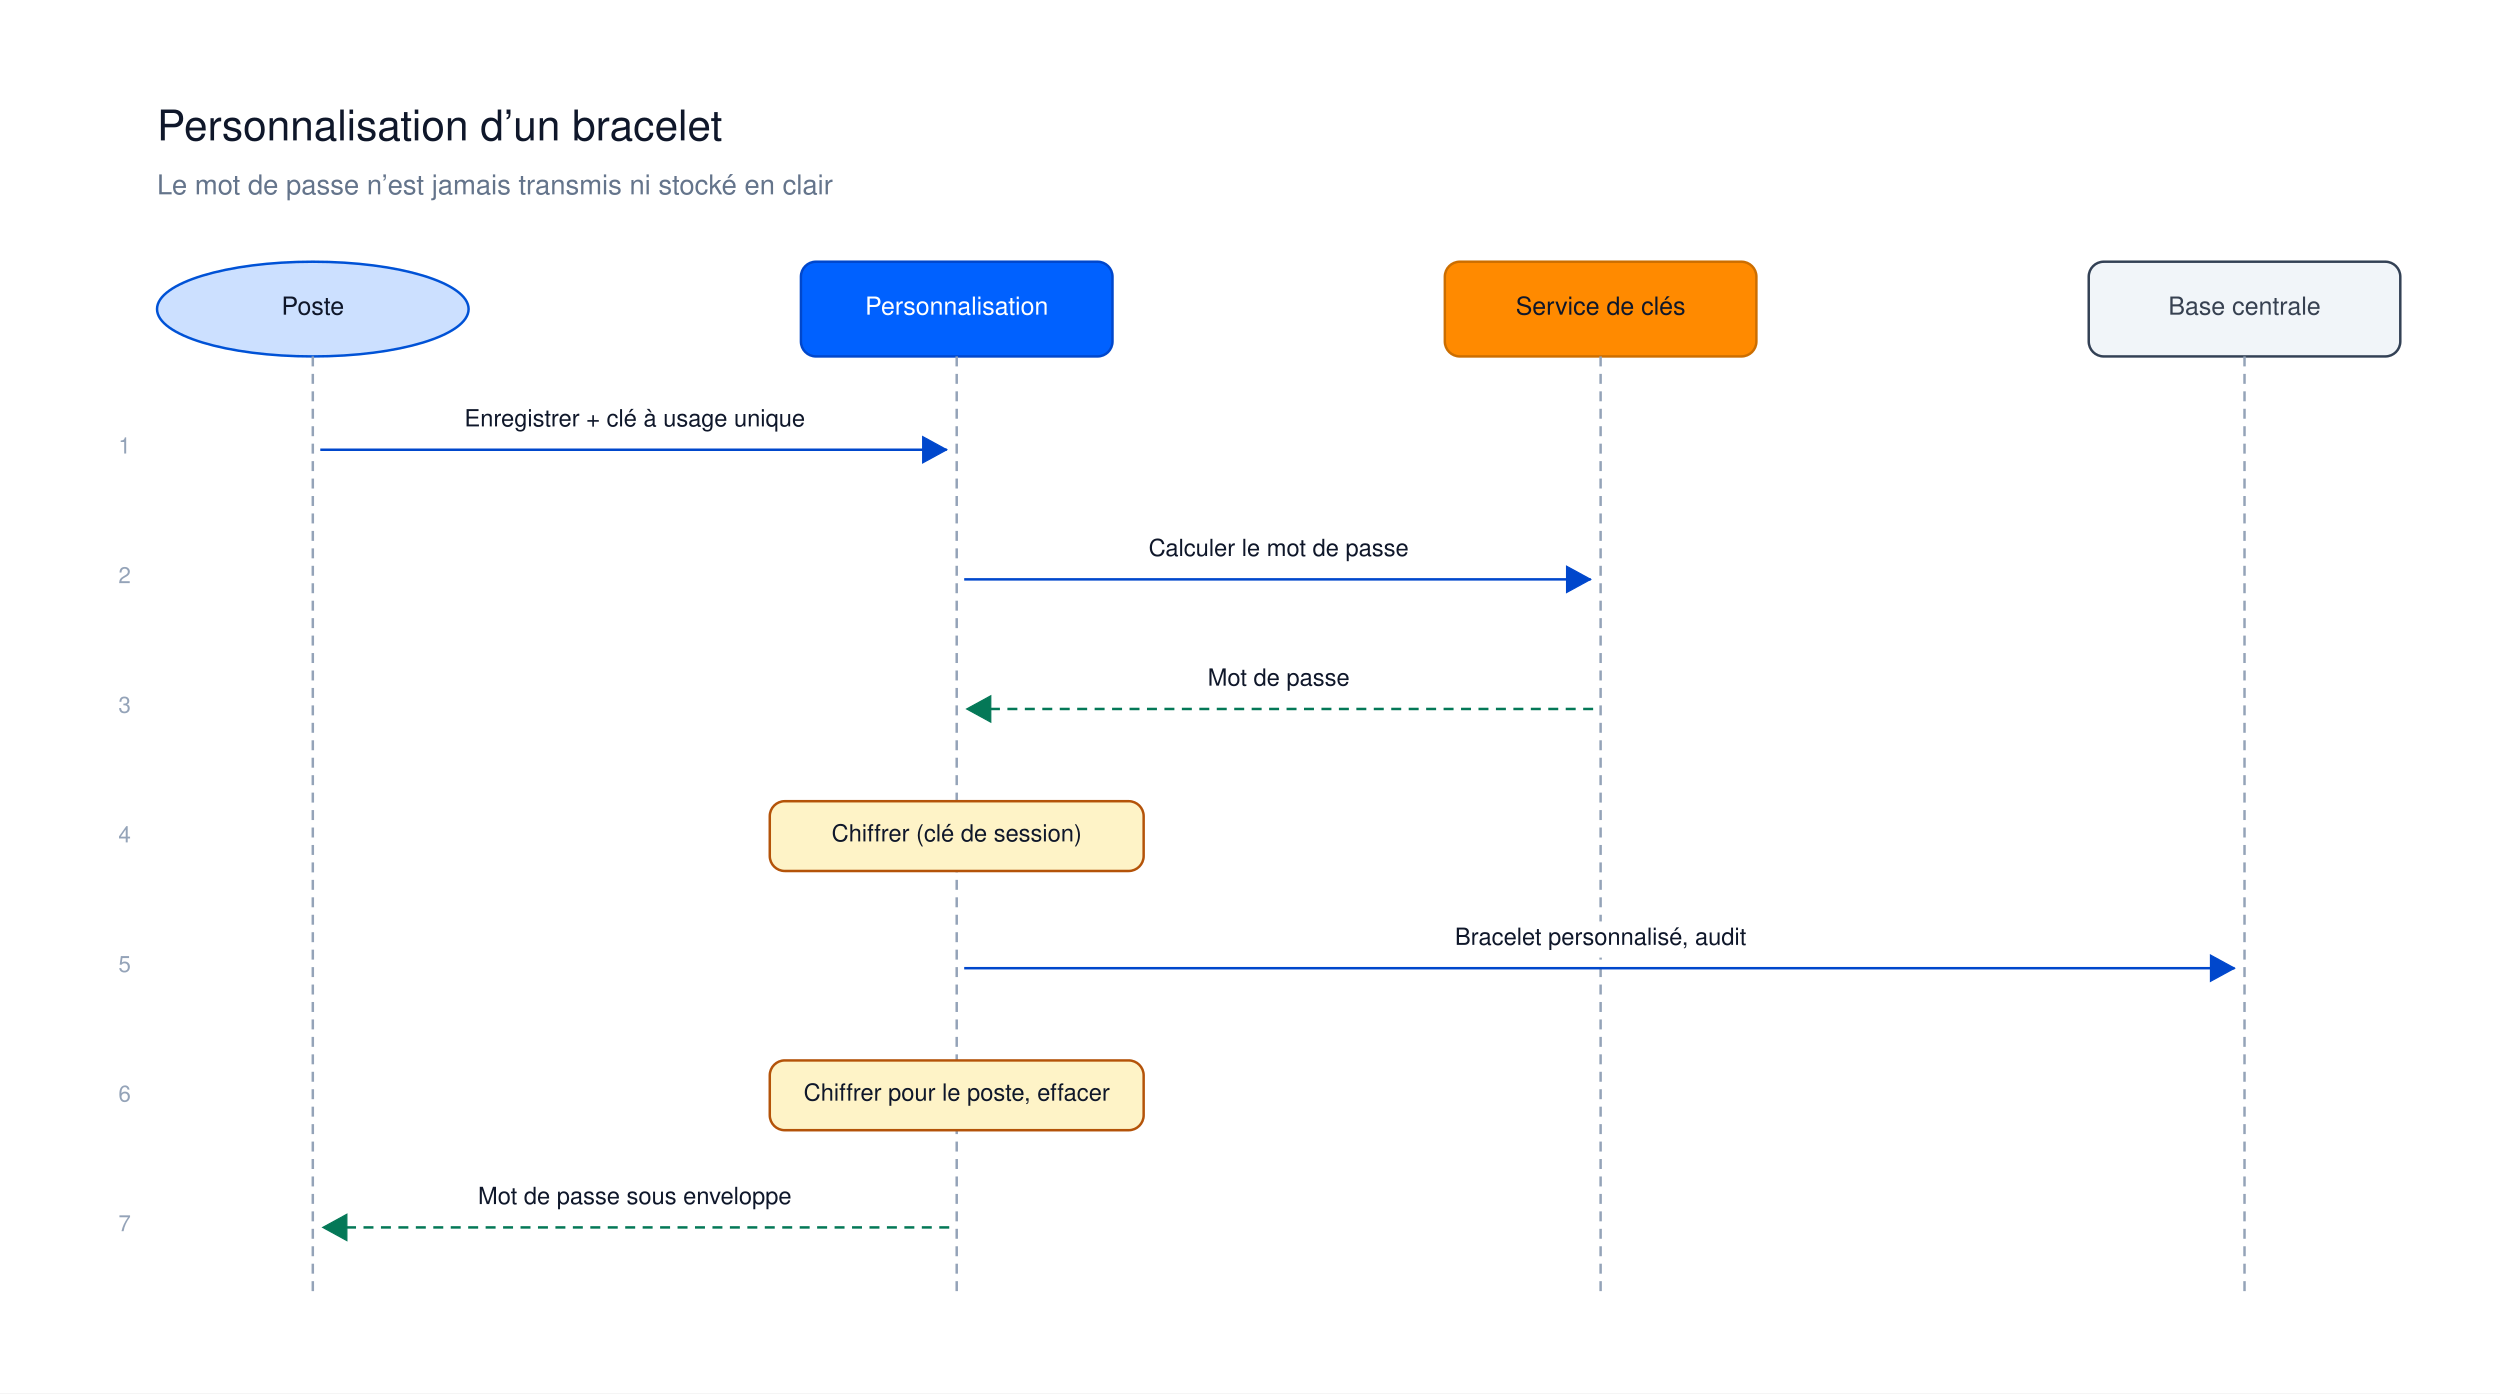
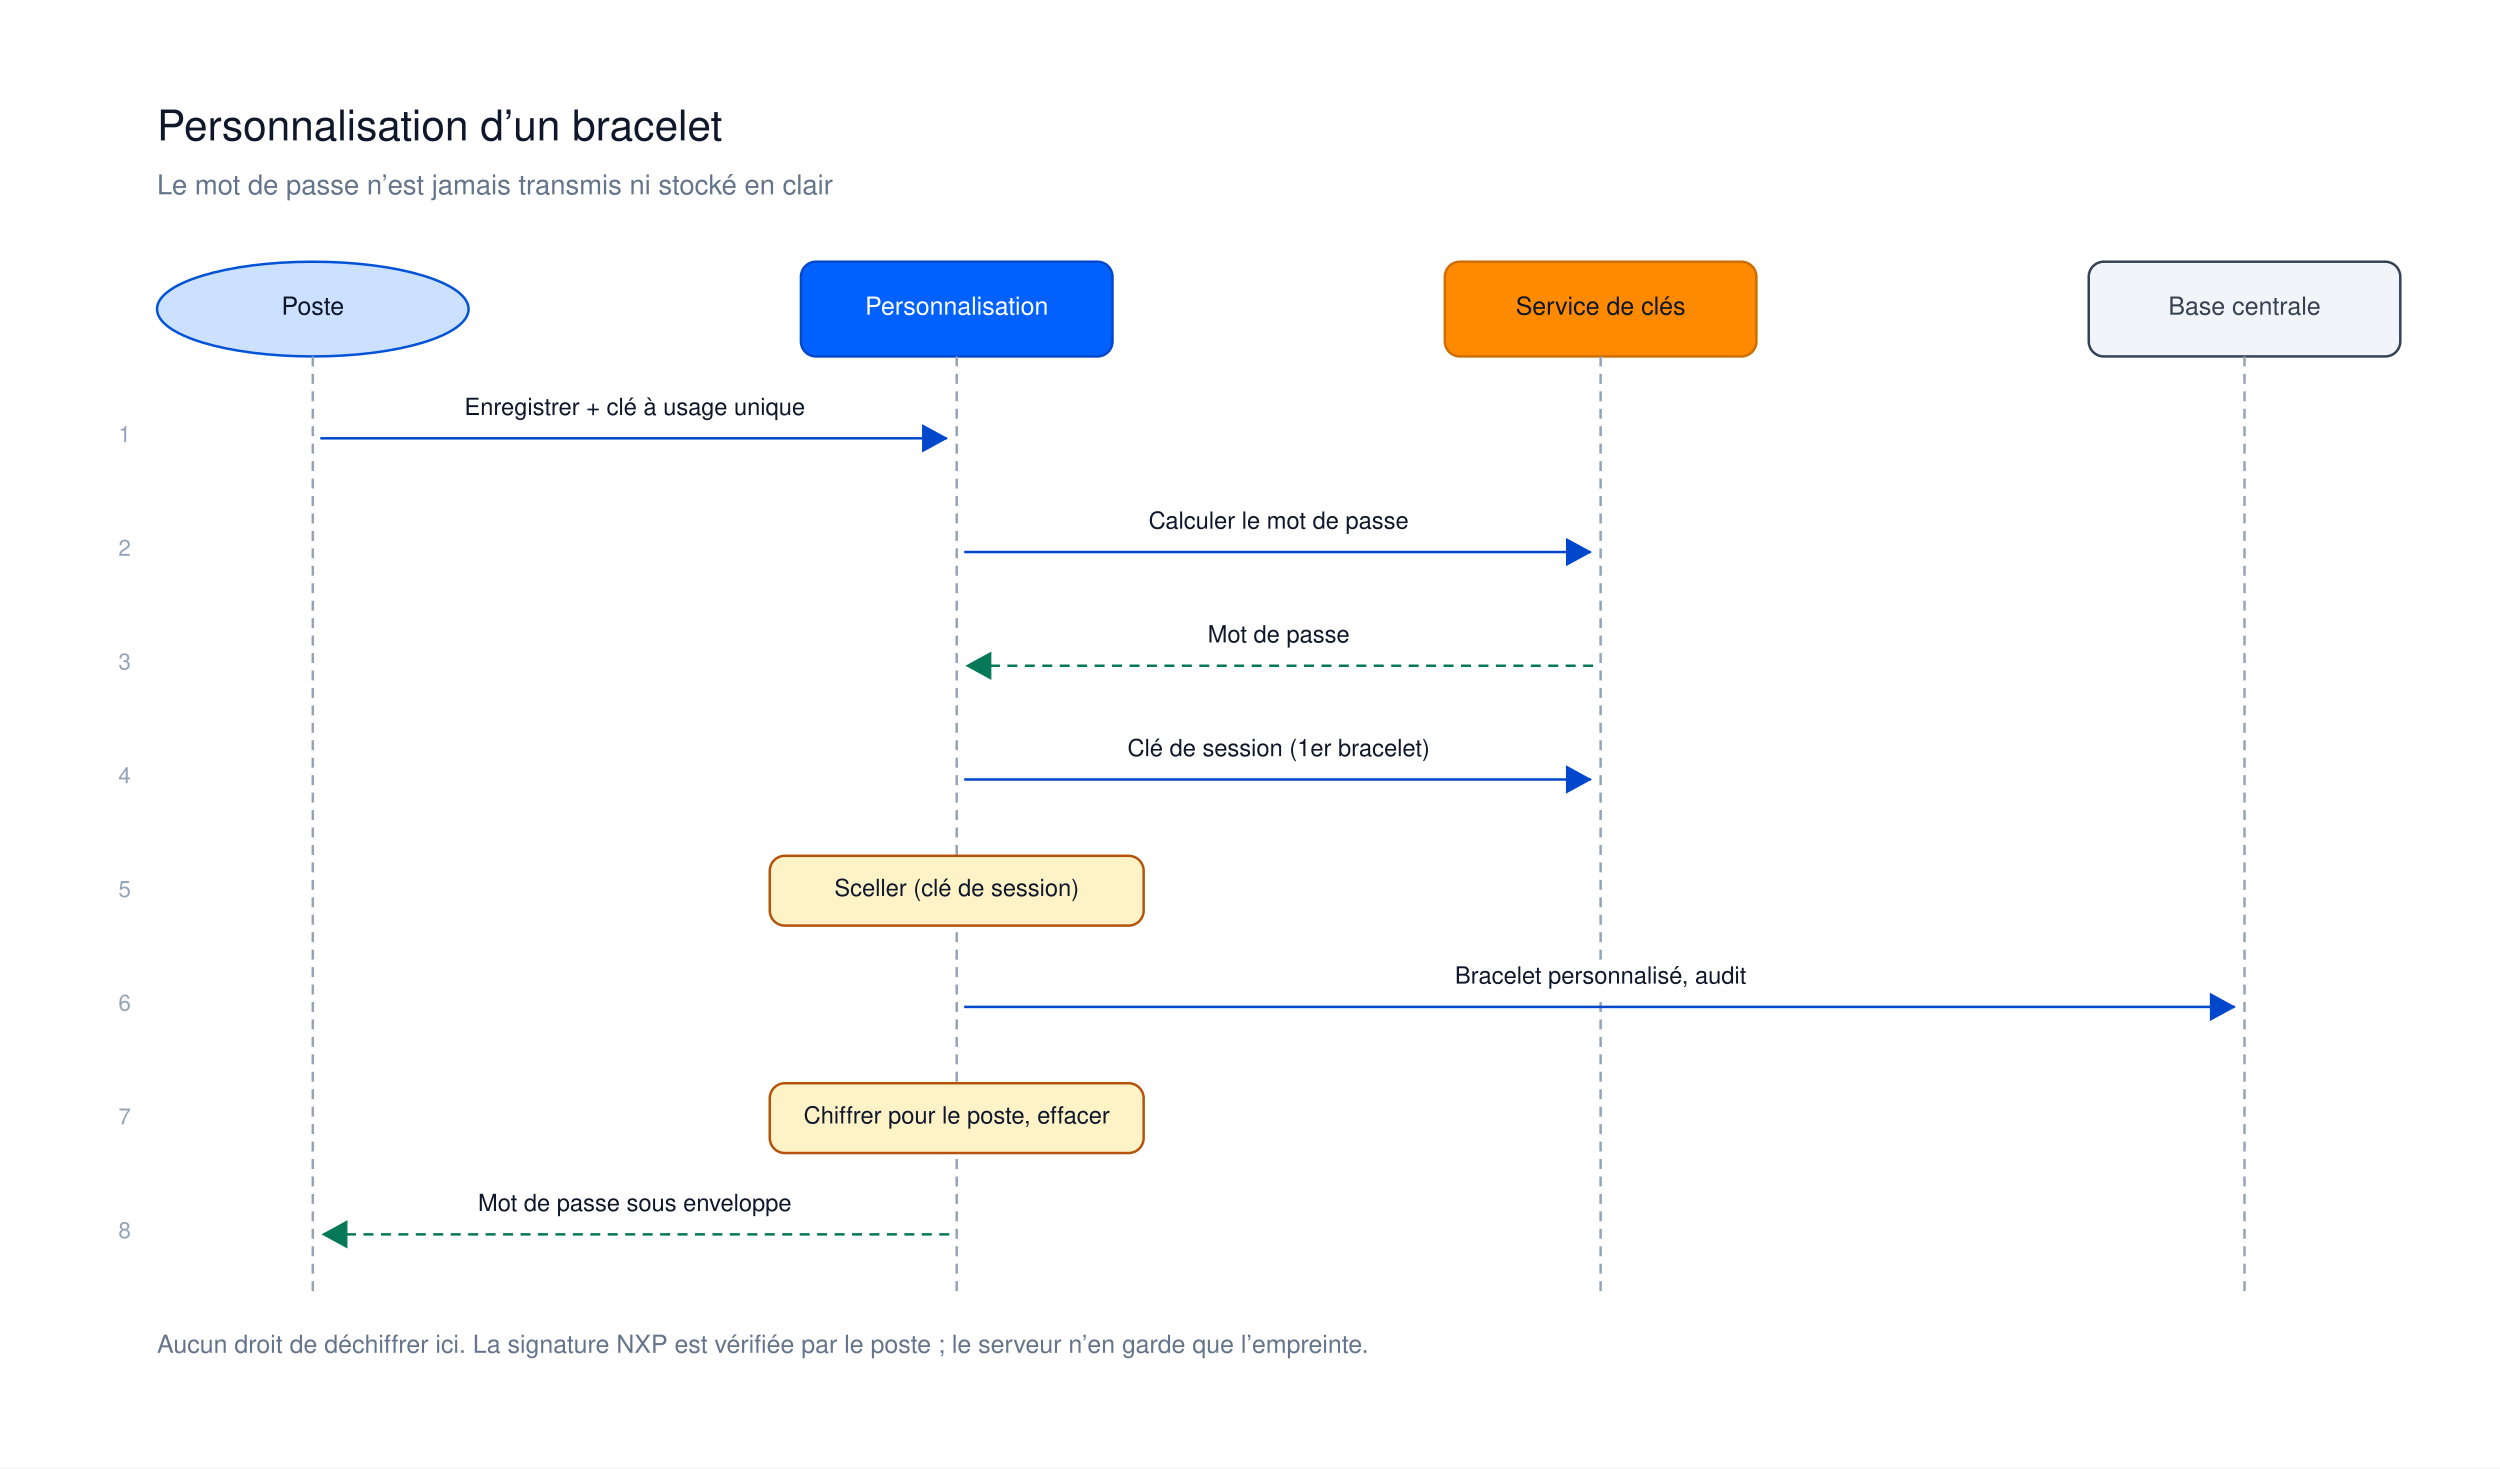
- <svg xmlns="http://www.w3.org/2000/svg" width="2006" height="1118" viewBox="0 0 2006 1118">
+ <svg xmlns="http://www.w3.org/2000/svg" width="2006" height="1178" viewBox="0 0 2006 1178">
  <rect width="100%" height="100%" fill="#FFFFFF" />
  <g transform="translate(66,50)">
    <ellipse cx="185.0" cy="198.0" rx="125.0" ry="38.0" fill="#CCE0FF" stroke="#0052D6" stroke-width="2" />
-     <polyline points="185.0,236 185.0,988" fill="none" stroke="#94A3B8" stroke-width="2" stroke-dasharray="8,6" />
+     <polyline points="185.0,236 185.0,990.0" fill="none" stroke="#94A3B8" stroke-width="2" stroke-dasharray="8,6" />
    <rect x="576.667" y="160" width="250" height="76" rx="12" ry="12" fill="#0061FF" stroke="#0047CC" stroke-width="2" />
-     <polyline points="701.667,236 701.667,988" fill="none" stroke="#94A3B8" stroke-width="2" stroke-dasharray="8,6" />
+     <polyline points="701.667,236 701.667,990.0" fill="none" stroke="#94A3B8" stroke-width="2" stroke-dasharray="8,6" />
    <rect x="1093.333" y="160" width="250" height="76" rx="12" ry="12" fill="#FF8A00" stroke="#CC6E00" stroke-width="2" />
-     <polyline points="1218.333,236 1218.333,988" fill="none" stroke="#94A3B8" stroke-width="2" stroke-dasharray="8,6" />
+     <polyline points="1218.333,236 1218.333,990.0" fill="none" stroke="#94A3B8" stroke-width="2" stroke-dasharray="8,6" />
    <rect x="1610.0" y="160" width="250" height="76" rx="12" ry="12" fill="#F1F5F9" stroke="#334155" stroke-width="2" />
-     <polyline points="1735.0,236 1735.0,988" fill="none" stroke="#94A3B8" stroke-width="2" stroke-dasharray="8,6" />
-     <polyline points="191.0,310.88 693.667,310.88" fill="none" stroke="#0047CC" stroke-width="2" />
-     <polygon points="693.667,310.88 674.36,321.427 674.36,300.333" fill="#0047CC" stroke="#0047CC" stroke-width="1" />
-     <rect x="266.933" y="273.88" width="352.8" height="28" rx="0" ry="0" fill="#FFFFFF" stroke="#FFFFFF" stroke-width="1" />
-     <polyline points="707.667,414.88 1210.333,414.88" fill="none" stroke="#0047CC" stroke-width="2" />
-     <polygon points="1210.333,414.88 1191.027,425.427 1191.027,404.333" fill="#0047CC" stroke="#0047CC" stroke-width="1" />
-     <rect x="825.2" y="377.88" width="269.6" height="28" rx="0" ry="0" fill="#FFFFFF" stroke="#FFFFFF" stroke-width="1" />
-     <polyline points="1212.333,518.88 709.667,518.88" fill="none" stroke="#047857" stroke-width="2" stroke-dasharray="8,6" />
-     <polygon points="709.667,518.88 728.973,508.333 728.973,529.427" fill="#047857" stroke="#047857" stroke-width="1" />
-     <rect x="887.6" y="481.88" width="144.8" height="28" rx="0" ry="0" fill="#FFFFFF" stroke="#FFFFFF" stroke-width="1" />
-     <rect x="551.667" y="592.88" width="300" height="56" rx="12" ry="12" fill="#FEF3C7" stroke="#B45309" stroke-width="2" />
-     <polyline points="707.667,726.88 1727.0,726.88" fill="none" stroke="#0047CC" stroke-width="2" />
-     <polygon points="1727.0,726.88 1707.693,737.427 1707.693,716.333" fill="#0047CC" stroke="#0047CC" stroke-width="1" />
-     <rect x="1062.733" y="689.88" width="311.2" height="28" rx="0" ry="0" fill="#FFFFFF" stroke="#FFFFFF" stroke-width="1" />
-     <rect x="551.667" y="800.88" width="300" height="56" rx="12" ry="12" fill="#FEF3C7" stroke="#B45309" stroke-width="2" />
-     <polyline points="695.667,934.88 193.0,934.88" fill="none" stroke="#047857" stroke-width="2" stroke-dasharray="8,6" />
-     <polygon points="193.0,934.88 212.307,924.333 212.307,945.427" fill="#047857" stroke="#047857" stroke-width="1" />
-     <rect x="292.933" y="897.88" width="300.8" height="28" rx="0" ry="0" fill="#FFFFFF" stroke="#FFFFFF" stroke-width="1" />
+     <polyline points="1735.0,236 1735.0,990.0" fill="none" stroke="#94A3B8" stroke-width="2" stroke-dasharray="8,6" />
+     <polyline points="191.0,301.7 693.667,301.7" fill="none" stroke="#0047CC" stroke-width="2" />
+     <polygon points="693.667,301.7 674.36,312.247 674.36,291.153" fill="#0047CC" stroke="#0047CC" stroke-width="1" />
+     <rect x="266.933" y="264.7" width="352.8" height="28" rx="0" ry="0" fill="#FFFFFF" stroke="#FFFFFF" stroke-width="1" />
+     <polyline points="707.667,392.95 1210.333,392.95" fill="none" stroke="#0047CC" stroke-width="2" />
+     <polygon points="1210.333,392.95 1191.027,403.497 1191.027,382.403" fill="#0047CC" stroke="#0047CC" stroke-width="1" />
+     <rect x="825.2" y="355.95" width="269.6" height="28" rx="0" ry="0" fill="#FFFFFF" stroke="#FFFFFF" stroke-width="1" />
+     <polyline points="1212.333,484.2 709.667,484.2" fill="none" stroke="#047857" stroke-width="2" stroke-dasharray="8,6" />
+     <polygon points="709.667,484.2 728.973,473.653 728.973,494.747" fill="#047857" stroke="#047857" stroke-width="1" />
+     <rect x="887.6" y="447.2" width="144.8" height="28" rx="0" ry="0" fill="#FFFFFF" stroke="#FFFFFF" stroke-width="1" />
+     <polyline points="707.667,575.45 1210.333,575.45" fill="none" stroke="#0047CC" stroke-width="2" />
+     <polygon points="1210.333,575.45 1191.027,585.997 1191.027,564.903" fill="#0047CC" stroke="#0047CC" stroke-width="1" />
+     <rect x="799.2" y="538.45" width="321.6" height="28" rx="0" ry="0" fill="#FFFFFF" stroke="#FFFFFF" stroke-width="1" />
+     <rect x="551.667" y="636.7" width="300" height="56" rx="12" ry="12" fill="#FEF3C7" stroke="#B45309" stroke-width="2" />
+     <polyline points="707.667,757.95 1727.0,757.95" fill="none" stroke="#0047CC" stroke-width="2" />
+     <polygon points="1727.0,757.95 1707.693,768.497 1707.693,747.403" fill="#0047CC" stroke="#0047CC" stroke-width="1" />
+     <rect x="1062.733" y="720.95" width="311.2" height="28" rx="0" ry="0" fill="#FFFFFF" stroke="#FFFFFF" stroke-width="1" />
+     <rect x="551.667" y="819.2" width="300" height="56" rx="12" ry="12" fill="#FEF3C7" stroke="#B45309" stroke-width="2" />
+     <polyline points="695.667,940.45 193.0,940.45" fill="none" stroke="#047857" stroke-width="2" stroke-dasharray="8,6" />
+     <polygon points="193.0,940.45 212.307,929.903 212.307,950.997" fill="#047857" stroke="#047857" stroke-width="1" />
+     <rect x="292.933" y="903.45" width="300.8" height="28" rx="0" ry="0" fill="#FFFFFF" stroke="#FFFFFF" stroke-width="1" />
    <text x="60" y="62.65" font-family="Helvetica Neue, Helvetica, Arial, sans-serif" font-size="34" font-weight="400" fill="#0F172A" text-anchor="start">Personnalisation d’un bracelet</text>
    <text x="60" y="105.95" font-family="Helvetica Neue, Helvetica, Arial, sans-serif" font-size="22" font-weight="400" fill="#64748B" text-anchor="start">Le mot de passe n’est jamais transmis ni stocké en clair</text>
    <text x="185.0" y="202.5" font-family="Helvetica Neue, Helvetica, Arial, sans-serif" font-size="20" font-weight="400" fill="#0F172A" text-anchor="middle">Poste</text>
    <text x="701.667" y="202.5" font-family="Helvetica Neue, Helvetica, Arial, sans-serif" font-size="20" font-weight="400" fill="#FFFFFF" text-anchor="middle">Personnalisation</text>
    <text x="1218.333" y="202.5" font-family="Helvetica Neue, Helvetica, Arial, sans-serif" font-size="20" font-weight="400" fill="#0F172A" text-anchor="middle">Service de clés</text>
    <text x="1735.0" y="202.5" font-family="Helvetica Neue, Helvetica, Arial, sans-serif" font-size="20" font-weight="400" fill="#374151" text-anchor="middle">Base centrale</text>
-     <text x="443.333" y="292.155" font-family="Helvetica Neue, Helvetica, Arial, sans-serif" font-size="19" font-weight="400" fill="#0F172A" text-anchor="middle">Enregistrer + clé à usage unique</text>
-     <text x="34.0" y="313.93" font-family="Helvetica Neue, Helvetica, Arial, sans-serif" font-size="18" font-weight="400" fill="#94A3B8" text-anchor="middle">1</text>
-     <text x="960.0" y="396.155" font-family="Helvetica Neue, Helvetica, Arial, sans-serif" font-size="19" font-weight="400" fill="#0F172A" text-anchor="middle">Calculer le mot de passe</text>
-     <text x="34.0" y="417.93" font-family="Helvetica Neue, Helvetica, Arial, sans-serif" font-size="18" font-weight="400" fill="#94A3B8" text-anchor="middle">2</text>
-     <text x="960.0" y="500.155" font-family="Helvetica Neue, Helvetica, Arial, sans-serif" font-size="19" font-weight="400" fill="#0F172A" text-anchor="middle">Mot de passe</text>
-     <text x="34.0" y="521.93" font-family="Helvetica Neue, Helvetica, Arial, sans-serif" font-size="18" font-weight="400" fill="#94A3B8" text-anchor="middle">3</text>
-     <text x="701.667" y="625.155" font-family="Helvetica Neue, Helvetica, Arial, sans-serif" font-size="19" font-weight="400" fill="#0F172A" text-anchor="middle">Chiffrer (clé de session)</text>
-     <text x="34.0" y="625.93" font-family="Helvetica Neue, Helvetica, Arial, sans-serif" font-size="18" font-weight="400" fill="#94A3B8" text-anchor="middle">4</text>
-     <text x="1218.333" y="708.155" font-family="Helvetica Neue, Helvetica, Arial, sans-serif" font-size="19" font-weight="400" fill="#0F172A" text-anchor="middle">Bracelet personnalisé, audit</text>
-     <text x="34.0" y="729.93" font-family="Helvetica Neue, Helvetica, Arial, sans-serif" font-size="18" font-weight="400" fill="#94A3B8" text-anchor="middle">5</text>
-     <text x="701.667" y="833.155" font-family="Helvetica Neue, Helvetica, Arial, sans-serif" font-size="19" font-weight="400" fill="#0F172A" text-anchor="middle">Chiffrer pour le poste, effacer</text>
-     <text x="34.0" y="833.93" font-family="Helvetica Neue, Helvetica, Arial, sans-serif" font-size="18" font-weight="400" fill="#94A3B8" text-anchor="middle">6</text>
-     <text x="443.333" y="916.155" font-family="Helvetica Neue, Helvetica, Arial, sans-serif" font-size="19" font-weight="400" fill="#0F172A" text-anchor="middle">Mot de passe sous enveloppe</text>
-     <text x="34.0" y="937.93" font-family="Helvetica Neue, Helvetica, Arial, sans-serif" font-size="18" font-weight="400" fill="#94A3B8" text-anchor="middle">7</text>
+     <text x="443.333" y="282.975" font-family="Helvetica Neue, Helvetica, Arial, sans-serif" font-size="19" font-weight="400" fill="#0F172A" text-anchor="middle">Enregistrer + clé à usage unique</text>
+     <text x="34.0" y="304.75" font-family="Helvetica Neue, Helvetica, Arial, sans-serif" font-size="18" font-weight="400" fill="#94A3B8" text-anchor="middle">1</text>
+     <text x="960.0" y="374.225" font-family="Helvetica Neue, Helvetica, Arial, sans-serif" font-size="19" font-weight="400" fill="#0F172A" text-anchor="middle">Calculer le mot de passe</text>
+     <text x="34.0" y="396.0" font-family="Helvetica Neue, Helvetica, Arial, sans-serif" font-size="18" font-weight="400" fill="#94A3B8" text-anchor="middle">2</text>
+     <text x="960.0" y="465.475" font-family="Helvetica Neue, Helvetica, Arial, sans-serif" font-size="19" font-weight="400" fill="#0F172A" text-anchor="middle">Mot de passe</text>
+     <text x="34.0" y="487.25" font-family="Helvetica Neue, Helvetica, Arial, sans-serif" font-size="18" font-weight="400" fill="#94A3B8" text-anchor="middle">3</text>
+     <text x="960.0" y="556.725" font-family="Helvetica Neue, Helvetica, Arial, sans-serif" font-size="19" font-weight="400" fill="#0F172A" text-anchor="middle">Clé de session (1er bracelet)</text>
+     <text x="34.0" y="578.5" font-family="Helvetica Neue, Helvetica, Arial, sans-serif" font-size="18" font-weight="400" fill="#94A3B8" text-anchor="middle">4</text>
+     <text x="701.667" y="668.975" font-family="Helvetica Neue, Helvetica, Arial, sans-serif" font-size="19" font-weight="400" fill="#0F172A" text-anchor="middle">Sceller (clé de session)</text>
+     <text x="34.0" y="669.75" font-family="Helvetica Neue, Helvetica, Arial, sans-serif" font-size="18" font-weight="400" fill="#94A3B8" text-anchor="middle">5</text>
+     <text x="1218.333" y="739.225" font-family="Helvetica Neue, Helvetica, Arial, sans-serif" font-size="19" font-weight="400" fill="#0F172A" text-anchor="middle">Bracelet personnalisé, audit</text>
+     <text x="34.0" y="761" font-family="Helvetica Neue, Helvetica, Arial, sans-serif" font-size="18" font-weight="400" fill="#94A3B8" text-anchor="middle">6</text>
+     <text x="701.667" y="851.475" font-family="Helvetica Neue, Helvetica, Arial, sans-serif" font-size="19" font-weight="400" fill="#0F172A" text-anchor="middle">Chiffrer pour le poste, effacer</text>
+     <text x="34.0" y="852.25" font-family="Helvetica Neue, Helvetica, Arial, sans-serif" font-size="18" font-weight="400" fill="#94A3B8" text-anchor="middle">7</text>
+     <text x="443.333" y="921.725" font-family="Helvetica Neue, Helvetica, Arial, sans-serif" font-size="19" font-weight="400" fill="#0F172A" text-anchor="middle">Mot de passe sous enveloppe</text>
+     <text x="34.0" y="943.5" font-family="Helvetica Neue, Helvetica, Arial, sans-serif" font-size="18" font-weight="400" fill="#94A3B8" text-anchor="middle">8</text>
+     <text x="60" y="1035.5" font-family="Helvetica Neue, Helvetica, Arial, sans-serif" font-size="20" font-weight="400" fill="#64748B" text-anchor="start">Aucun droit de déchiffrer ici. La signature NXP est vérifiée par le poste ; le serveur n’en garde que l’empreinte.</text>
  </g>
</svg>
